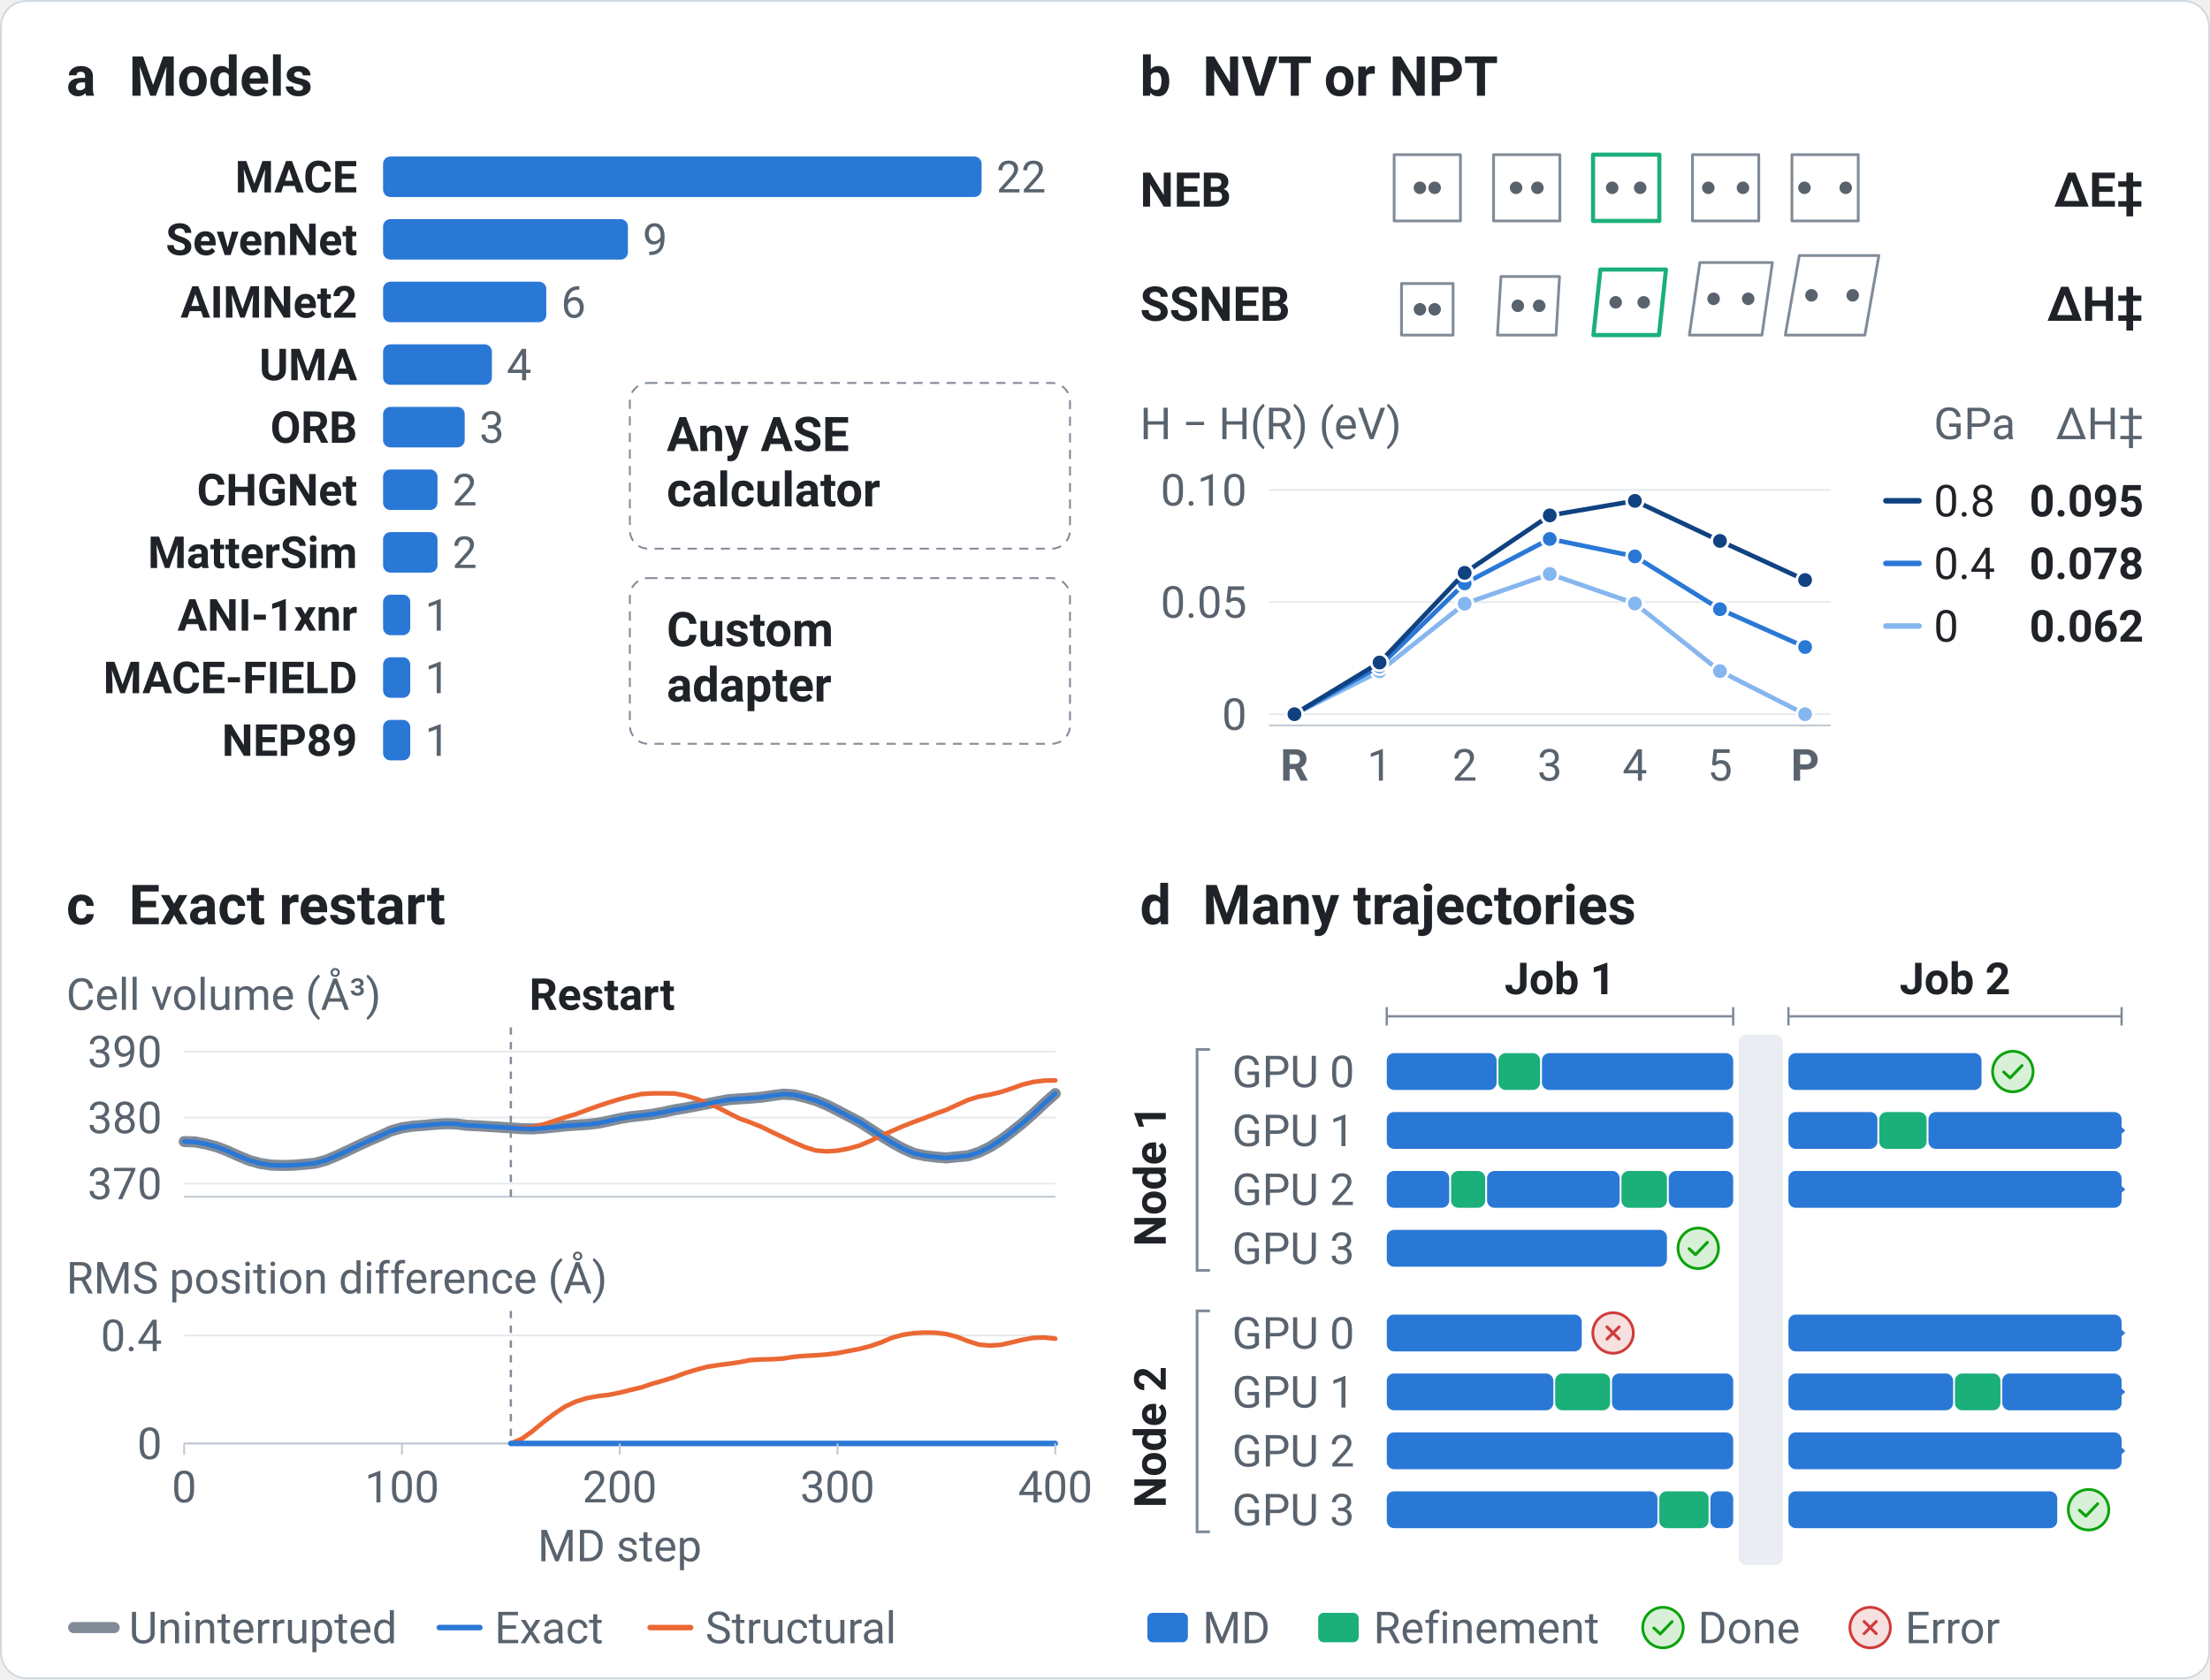
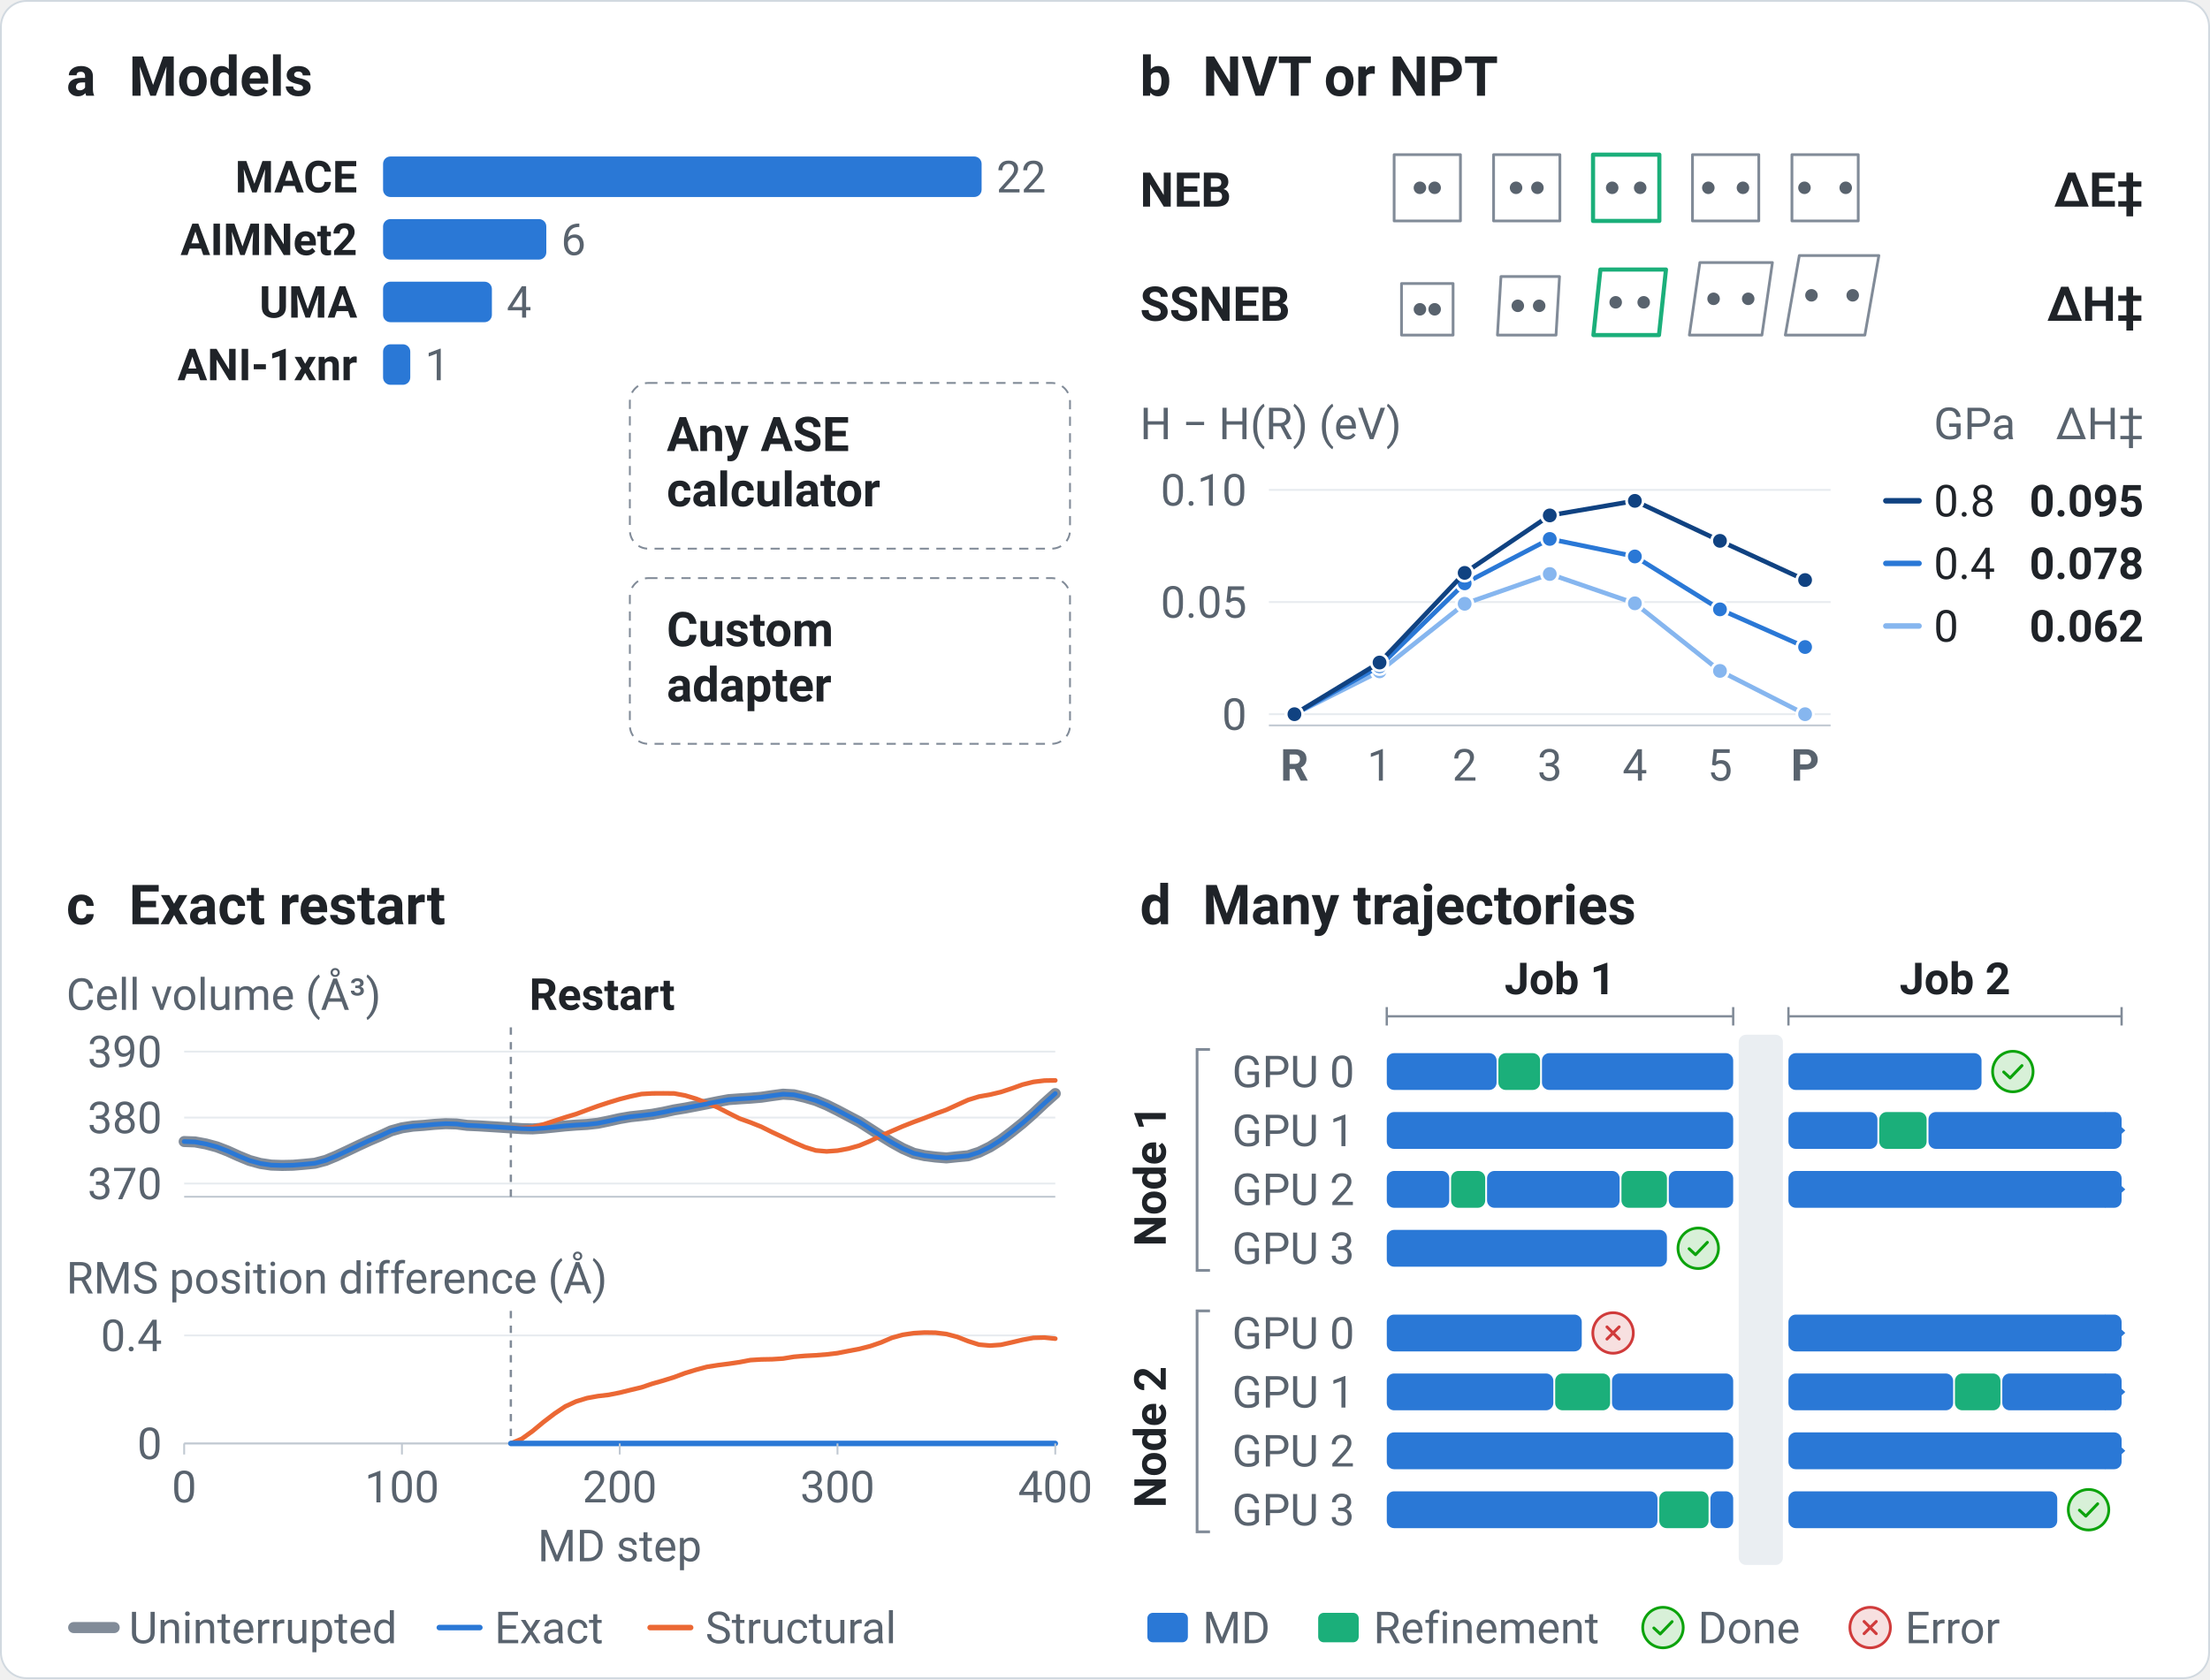
<svg xmlns="http://www.w3.org/2000/svg" viewBox="0 0 1200 912" width="1200" height="912" role="img" aria-labelledby="rf-campaigns-title rf-campaigns-desc" font-family="system-ui, -apple-system, 'Segoe UI', Roboto, 'Helvetica Neue', Arial, sans-serif">
  <rect x="0.5" y="0.5" width="1199" height="911" rx="14" fill="#ffffff" stroke="#d1d9e0" />
  <text x="36" y="52" font-size="30" font-weight="750" fill="#1f2328">a</text>
  <text x="70" y="52" font-size="30" font-weight="650" fill="#1f2328">Models</text>
  <text x="619" y="52" font-size="30" font-weight="750" fill="#1f2328">b</text>
  <text x="653" y="52" font-size="30" font-weight="650" fill="#1f2328">NVT or NPT</text>
  <text x="194" y="104.52" font-size="24" font-weight="650" text-anchor="end" fill="#1f2328">MACE</text>
  <rect x="208" y="85" width="325" height="22" rx="4" fill="#2a78d6" />
  <text x="541" y="104.52" font-size="24" fill="#59636e">22</text>
-   <text x="194" y="138.52" font-size="24" font-weight="650" text-anchor="end" fill="#1f2328">SevenNet</text>
-   <rect x="208" y="119" width="132.95" height="22" rx="4" fill="#2a78d6" />
-   <text x="348.95" y="138.52" font-size="24" fill="#59636e">9</text>
-   <text x="194" y="172.52" font-size="24" font-weight="650" text-anchor="end" fill="#1f2328">AIMNet2</text>
-   <rect x="208" y="153" width="88.64" height="22" rx="4" fill="#2a78d6" />
-   <text x="304.64" y="172.52" font-size="24" fill="#59636e">6</text>
-   <text x="194" y="206.52" font-size="24" font-weight="650" text-anchor="end" fill="#1f2328">UMA</text>
-   <rect x="208" y="187" width="59.09" height="22" rx="4" fill="#2a78d6" />
-   <text x="275.09" y="206.52" font-size="24" fill="#59636e">4</text>
-   <text x="194" y="240.52" font-size="24" font-weight="650" text-anchor="end" fill="#1f2328">ORB</text>
-   <rect x="208" y="221" width="44.32" height="22" rx="4" fill="#2a78d6" />
-   <text x="260.32" y="240.52" font-size="24" fill="#59636e">3</text>
-   <text x="194" y="274.52" font-size="24" font-weight="650" text-anchor="end" fill="#1f2328">CHGNet</text>
-   <rect x="208" y="255" width="29.55" height="22" rx="4" fill="#2a78d6" />
-   <text x="245.55" y="274.52" font-size="24" fill="#59636e">2</text>
-   <text x="194" y="308.52" font-size="24" font-weight="650" text-anchor="end" fill="#1f2328">MatterSim</text>
-   <rect x="208" y="289" width="29.55" height="22" rx="4" fill="#2a78d6" />
-   <text x="245.55" y="308.52" font-size="24" fill="#59636e">2</text>
-   <text x="194" y="342.52" font-size="24" font-weight="650" text-anchor="end" fill="#1f2328">ANI-1xnr</text>
-   <rect x="208" y="323" width="14.77" height="22" rx="4" fill="#2a78d6" />
-   <text x="230.77" y="342.52" font-size="24" fill="#59636e">1</text>
-   <text x="194" y="376.52" font-size="24" font-weight="650" text-anchor="end" fill="#1f2328">MACE-FIELD</text>
-   <rect x="208" y="357" width="14.77" height="22" rx="4" fill="#2a78d6" />
-   <text x="230.77" y="376.52" font-size="24" fill="#59636e">1</text>
-   <text x="194" y="410.52" font-size="24" font-weight="650" text-anchor="end" fill="#1f2328">NEP89</text>
-   <rect x="208" y="391" width="14.77" height="22" rx="4" fill="#2a78d6" />
-   <text x="230.77" y="410.52" font-size="24" fill="#59636e">1</text>
+   <text x="194" y="138.52" font-size="24" font-weight="650" text-anchor="end" fill="#1f2328">AIMNet2</text>
+   <rect x="208" y="119" width="88.64" height="22" rx="4" fill="#2a78d6" />
+   <text x="304.64" y="138.52" font-size="24" fill="#59636e">6</text>
+   <text x="194" y="172.52" font-size="24" font-weight="650" text-anchor="end" fill="#1f2328">UMA</text>
+   <rect x="208" y="153" width="59.09" height="22" rx="4" fill="#2a78d6" />
+   <text x="275.09" y="172.52" font-size="24" fill="#59636e">4</text>
+   <text x="194" y="206.52" font-size="24" font-weight="650" text-anchor="end" fill="#1f2328">ANI-1xnr</text>
+   <rect x="208" y="187" width="14.77" height="22" rx="4" fill="#2a78d6" />
+   <text x="230.77" y="206.52" font-size="24" fill="#59636e">1</text>
  <rect x="342" y="208" width="239" height="90" rx="10" fill="#ffffff" stroke="#818b98" stroke-width="1" stroke-dasharray="5 4" />
  <text x="362" y="245" font-size="26" font-weight="700" fill="#1f2328">Any ASE</text>
  <text x="362" y="275" font-size="26" font-weight="700" fill="#1f2328">calculator</text>
  <rect x="342" y="314" width="239" height="90" rx="10" fill="#ffffff" stroke="#818b98" stroke-width="1" stroke-dasharray="5 4" />
  <text x="362" y="351" font-size="26" font-weight="700" fill="#1f2328">Custom</text>
  <text x="362" y="381" font-size="26" font-weight="700" fill="#1f2328">adapter</text>
  <text x="619" y="112.23" font-size="26" font-weight="700" fill="#1f2328">NEB</text>
  <polygon points="757,84 793,84 793,120 757,120" fill="#ffffff" stroke="#818b98" stroke-width="1.5" stroke-linejoin="round" />
  <circle cx="771" cy="102" r="3.4" fill="#59636e" />
  <circle cx="779" cy="102" r="3.4" fill="#59636e" />
  <polygon points="811,84 847,84 847,120 811,120" fill="#ffffff" stroke="#818b98" stroke-width="1.5" stroke-linejoin="round" />
  <circle cx="823.2" cy="102" r="3.4" fill="#59636e" />
  <circle cx="834.8" cy="102" r="3.4" fill="#59636e" />
  <polygon points="865,84 901,84 901,120 865,120" fill="#ffffff" stroke="#1baf7a" stroke-width="2.25" stroke-linejoin="round" />
  <circle cx="875.4" cy="102" r="3.4" fill="#59636e" />
  <circle cx="890.6" cy="102" r="3.4" fill="#59636e" />
  <polygon points="919,84 955,84 955,120 919,120" fill="#ffffff" stroke="#818b98" stroke-width="1.5" stroke-linejoin="round" />
  <circle cx="927.6" cy="102" r="3.4" fill="#59636e" />
  <circle cx="946.4" cy="102" r="3.4" fill="#59636e" />
  <polygon points="973,84 1009,84 1009,120 973,120" fill="#ffffff" stroke="#818b98" stroke-width="1.5" stroke-linejoin="round" />
  <circle cx="979.8" cy="102" r="3.4" fill="#59636e" />
  <circle cx="1002.2" cy="102" r="3.4" fill="#59636e" />
  <text x="1164" y="112.23" font-size="26" font-weight="700" text-anchor="end" fill="#1f2328">ΔE‡</text>
  <text x="619" y="174.23" font-size="26" font-weight="700" fill="#1f2328">SSNEB</text>
  <polygon points="761,154 789,154 789,182 761,182" fill="#ffffff" stroke="#818b98" stroke-width="1.5" stroke-linejoin="round" />
  <circle cx="771" cy="168" r="3.4" fill="#59636e" />
  <circle cx="779" cy="168" r="3.4" fill="#59636e" />
  <polygon points="815,150.2 846.8,150.2 844.9,182 813.1,182" fill="#ffffff" stroke="#818b98" stroke-width="1.5" stroke-linejoin="round" />
  <circle cx="824.15" cy="166.1" r="3.4" fill="#59636e" />
  <circle cx="835.75" cy="166.1" r="3.4" fill="#59636e" />
  <polygon points="869,146.4 904.6,146.4 900.8,182 865.2,182" fill="#ffffff" stroke="#1baf7a" stroke-width="2.25" stroke-linejoin="round" />
  <circle cx="877.3" cy="164.2" r="3.4" fill="#59636e" />
  <circle cx="892.5" cy="164.2" r="3.4" fill="#59636e" />
  <polygon points="923,142.6 962.4,142.6 956.7,182 917.3,182" fill="#ffffff" stroke="#818b98" stroke-width="1.5" stroke-linejoin="round" />
  <circle cx="930.45" cy="162.3" r="3.4" fill="#59636e" />
  <circle cx="949.25" cy="162.3" r="3.4" fill="#59636e" />
  <polygon points="977,138.8 1020.2,138.8 1012.6,182 969.4,182" fill="#ffffff" stroke="#818b98" stroke-width="1.5" stroke-linejoin="round" />
  <circle cx="983.6" cy="160.4" r="3.4" fill="#59636e" />
  <circle cx="1006" cy="160.4" r="3.4" fill="#59636e" />
  <text x="1164" y="174.23" font-size="26" font-weight="700" text-anchor="end" fill="#1f2328">ΔH‡</text>
  <line x1="689" y1="387.91" x2="994" y2="387.91" fill="none" stroke="#e7ebef" stroke-width="1" />
  <text x="677" y="396.43" font-size="24" text-anchor="end" fill="#59636e">0</text>
  <line x1="689" y1="327" x2="994" y2="327" fill="none" stroke="#e7ebef" stroke-width="1" />
  <text x="677" y="335.52" font-size="24" text-anchor="end" fill="#59636e">0.05</text>
  <line x1="689" y1="266.09" x2="994" y2="266.09" fill="none" stroke="#e7ebef" stroke-width="1" />
  <text x="677" y="274.61" font-size="24" text-anchor="end" fill="#59636e">0.10</text>
  <line x1="689" y1="394" x2="994" y2="394" fill="none" stroke="#c0c8d1" stroke-width="1" />
  <text x="702.86" y="424" font-size="24" font-weight="700" text-anchor="middle" fill="#59636e">R</text>
  <text x="749.08" y="424" font-size="24" font-weight="400" text-anchor="middle" fill="#59636e">1</text>
  <text x="795.29" y="424" font-size="24" font-weight="400" text-anchor="middle" fill="#59636e">2</text>
  <text x="841.5" y="424" font-size="24" font-weight="400" text-anchor="middle" fill="#59636e">3</text>
  <text x="887.71" y="424" font-size="24" font-weight="400" text-anchor="middle" fill="#59636e">4</text>
  <text x="933.92" y="424" font-size="24" font-weight="400" text-anchor="middle" fill="#59636e">5</text>
  <text x="980.14" y="424" font-size="24" font-weight="700" text-anchor="middle" fill="#59636e">P</text>
  <text x="619" y="238.52" font-size="24" fill="#59636e">H − H(R) (eV)</text>
  <text x="1050" y="238.52" font-size="24" fill="#59636e">GPa</text>
  <text x="1164" y="238.52" font-size="24" text-anchor="end" fill="#59636e">ΔH‡</text>
-   <path d="M702.86 387.91 L749.08 364.61 L795.29 327.9 L841.5 311.77 L887.71 327.77 L933.92 364.52 L980.14 387.91" fill="none" stroke="#86b6ef" stroke-width="2.5" stroke-linejoin="round" />
+   <path d="M702.86 387.91 L749.08 364.64 L795.29 327.94 L841.5 311.77 L887.71 327.69 L933.92 364.4 L980.14 387.91" fill="none" stroke="#86b6ef" stroke-width="2.5" stroke-linejoin="round" />
  <circle cx="702.86" cy="387.91" r="4.5" fill="#86b6ef" stroke="#ffffff" stroke-width="1.5" />
-   <circle cx="749.08" cy="364.61" r="4.5" fill="#86b6ef" stroke="#ffffff" stroke-width="1.5" />
-   <circle cx="795.29" cy="327.9" r="4.5" fill="#86b6ef" stroke="#ffffff" stroke-width="1.5" />
+   <circle cx="749.08" cy="364.64" r="4.5" fill="#86b6ef" stroke="#ffffff" stroke-width="1.5" />
+   <circle cx="795.29" cy="327.94" r="4.5" fill="#86b6ef" stroke="#ffffff" stroke-width="1.5" />
  <circle cx="841.5" cy="311.77" r="4.5" fill="#86b6ef" stroke="#ffffff" stroke-width="1.5" />
-   <circle cx="887.71" cy="327.77" r="4.5" fill="#86b6ef" stroke="#ffffff" stroke-width="1.5" />
-   <circle cx="933.92" cy="364.52" r="4.5" fill="#86b6ef" stroke="#ffffff" stroke-width="1.5" />
+   <circle cx="887.71" cy="327.69" r="4.5" fill="#86b6ef" stroke="#ffffff" stroke-width="1.5" />
+   <circle cx="933.92" cy="364.4" r="4.5" fill="#86b6ef" stroke="#ffffff" stroke-width="1.5" />
  <circle cx="980.14" cy="387.91" r="4.5" fill="#86b6ef" stroke="#ffffff" stroke-width="1.5" />
  <line x1="1024" y1="340" x2="1042" y2="340" fill="none" stroke="#86b6ef" stroke-width="3" stroke-linecap="round" />
  <text x="1050" y="348.52" font-size="24" fill="#1f2328">0</text>
  <text x="1164" y="348.52" font-size="24" font-weight="650" text-anchor="end" fill="#1f2328">0.062</text>
-   <path d="M702.86 387.91 L749.08 361.9 L795.29 316.87 L841.5 292.72 L887.71 302.19 L933.92 330.89 L980.14 351.43" fill="none" stroke="#2a78d6" stroke-width="2.5" stroke-linejoin="round" />
+   <path d="M702.86 387.91 L749.08 361.88 L795.29 316.84 L841.5 292.72 L887.71 302.23 L933.92 330.97 L980.14 351.43" fill="none" stroke="#2a78d6" stroke-width="2.5" stroke-linejoin="round" />
  <circle cx="702.86" cy="387.91" r="4.5" fill="#2a78d6" stroke="#ffffff" stroke-width="1.5" />
-   <circle cx="749.08" cy="361.9" r="4.5" fill="#2a78d6" stroke="#ffffff" stroke-width="1.5" />
-   <circle cx="795.29" cy="316.87" r="4.5" fill="#2a78d6" stroke="#ffffff" stroke-width="1.5" />
+   <circle cx="749.08" cy="361.88" r="4.5" fill="#2a78d6" stroke="#ffffff" stroke-width="1.5" />
+   <circle cx="795.29" cy="316.84" r="4.5" fill="#2a78d6" stroke="#ffffff" stroke-width="1.5" />
  <circle cx="841.5" cy="292.72" r="4.5" fill="#2a78d6" stroke="#ffffff" stroke-width="1.5" />
-   <circle cx="887.71" cy="302.19" r="4.5" fill="#2a78d6" stroke="#ffffff" stroke-width="1.5" />
-   <circle cx="933.92" cy="330.89" r="4.5" fill="#2a78d6" stroke="#ffffff" stroke-width="1.5" />
+   <circle cx="887.71" cy="302.23" r="4.5" fill="#2a78d6" stroke="#ffffff" stroke-width="1.5" />
+   <circle cx="933.92" cy="330.97" r="4.5" fill="#2a78d6" stroke="#ffffff" stroke-width="1.5" />
  <circle cx="980.14" cy="351.43" r="4.5" fill="#2a78d6" stroke="#ffffff" stroke-width="1.5" />
  <line x1="1024" y1="306" x2="1042" y2="306" fill="none" stroke="#2a78d6" stroke-width="3" stroke-linecap="round" />
  <text x="1050" y="314.52" font-size="24" fill="#1f2328">0.4</text>
  <text x="1164" y="314.52" font-size="24" font-weight="650" text-anchor="end" fill="#1f2328">0.078</text>
-   <path d="M702.86 387.91 L749.08 359.84 L795.29 311.14 L841.5 279.94 L887.71 272.04 L933.92 293.79 L980.14 315.05" fill="none" stroke="#104281" stroke-width="2.5" stroke-linejoin="round" />
+   <path d="M702.86 387.91 L749.08 359.85 L795.29 311.16 L841.5 279.95 L887.71 272.04 L933.92 293.76 L980.14 315.05" fill="none" stroke="#104281" stroke-width="2.5" stroke-linejoin="round" />
  <circle cx="702.86" cy="387.91" r="4.5" fill="#104281" stroke="#ffffff" stroke-width="1.5" />
-   <circle cx="749.08" cy="359.84" r="4.5" fill="#104281" stroke="#ffffff" stroke-width="1.5" />
-   <circle cx="795.29" cy="311.14" r="4.5" fill="#104281" stroke="#ffffff" stroke-width="1.5" />
-   <circle cx="841.5" cy="279.94" r="4.5" fill="#104281" stroke="#ffffff" stroke-width="1.5" />
+   <circle cx="749.08" cy="359.85" r="4.5" fill="#104281" stroke="#ffffff" stroke-width="1.5" />
+   <circle cx="795.29" cy="311.16" r="4.5" fill="#104281" stroke="#ffffff" stroke-width="1.5" />
+   <circle cx="841.5" cy="279.95" r="4.5" fill="#104281" stroke="#ffffff" stroke-width="1.5" />
  <circle cx="887.71" cy="272.04" r="4.5" fill="#104281" stroke="#ffffff" stroke-width="1.5" />
-   <circle cx="933.92" cy="293.79" r="4.5" fill="#104281" stroke="#ffffff" stroke-width="1.5" />
+   <circle cx="933.92" cy="293.76" r="4.5" fill="#104281" stroke="#ffffff" stroke-width="1.5" />
  <circle cx="980.14" cy="315.05" r="4.5" fill="#104281" stroke="#ffffff" stroke-width="1.5" />
  <line x1="1024" y1="272" x2="1042" y2="272" fill="none" stroke="#104281" stroke-width="3" stroke-linecap="round" />
  <text x="1050" y="280.52" font-size="24" fill="#1f2328">0.8</text>
  <text x="1164" y="280.52" font-size="24" font-weight="650" text-anchor="end" fill="#1f2328">0.095</text>
  <text x="36" y="502" font-size="30" font-weight="750" fill="#1f2328">c</text>
  <text x="70" y="502" font-size="30" font-weight="650" fill="#1f2328">Exact restart</text>
  <text x="619" y="502" font-size="30" font-weight="750" fill="#1f2328">d</text>
  <text x="653" y="502" font-size="30" font-weight="650" fill="#1f2328">Many trajectories</text>
  <line x1="100" y1="642.83" x2="573" y2="642.83" fill="none" stroke="#e7ebef" stroke-width="1" />
  <text x="88" y="651.35" font-size="24" text-anchor="end" fill="#59636e">370</text>
  <line x1="100" y1="607" x2="573" y2="607" fill="none" stroke="#e7ebef" stroke-width="1" />
  <text x="88" y="615.52" font-size="24" text-anchor="end" fill="#59636e">380</text>
  <line x1="100" y1="571.17" x2="573" y2="571.17" fill="none" stroke="#e7ebef" stroke-width="1" />
  <text x="88" y="579.69" font-size="24" text-anchor="end" fill="#59636e">390</text>
  <line x1="100" y1="650" x2="573" y2="650" fill="none" stroke="#c0c8d1" stroke-width="1" />
  <text x="36" y="548.52" font-size="24" fill="#59636e">Cell volume (Å³)</text>
  <line x1="277.38" y1="558" x2="277.38" y2="650" fill="none" stroke="#818b98" stroke-width="1.25" stroke-dasharray="4 4" />
  <path d="M100 620.02 L105.91 620.23 L111.83 621.33 L117.74 622.92 L123.65 625.19 L129.56 627.88 L135.47 630.31 L141.39 631.93 L147.3 632.81 L153.21 633 L159.13 632.88 L165.04 632.39 L170.95 631.81 L176.86 630.25 L182.77 627.79 L188.69 625.03 L194.6 622.21 L200.51 619.48 L206.43 616.96 L212.34 614.22 L218.25 612.57 L224.16 611.66 L230.08 611.24 L235.99 610.68 L241.9 610.32 L247.81 610.47 L253.72 611.23 L259.64 611.49 L265.55 611.85 L271.46 612.22 L277.38 612.62 L283.29 613.01 L289.2 613.15 L295.11 612.74 L301.02 612.15 L306.94 611.53 L312.85 611.07 L318.76 610.74 L324.67 610.08 L330.59 608.86 L336.5 607.54 L342.41 606.53 L348.33 605.9 L354.24 605.19 L360.15 604.11 L366.06 602.82 L371.97 601.85 L377.89 600.72 L383.8 599.56 L389.71 598.35 L395.63 597.26 L401.54 596.83 L407.45 596.46 L413.36 595.96 L419.28 595.09 L425.19 594.3 L431.1 594.62 L437.01 595.97 L442.93 597.7 L448.84 600.15 L454.75 603.08 L460.66 606.21 L466.57 609.31 L472.49 613.1 L478.4 616.91 L484.31 620.55 L490.22 623.82 L496.14 626.4 L502.05 627.69 L507.96 628.43 L513.88 628.91 L519.79 628.3 L525.7 627.74 L531.61 625.84 L537.53 622.95 L543.44 619.22 L549.35 614.75 L555.26 610.01 L561.17 604.8 L567.09 599.24 L573 593.96" fill="none" stroke="#818b98" stroke-width="6" stroke-linecap="round" stroke-linejoin="round" />
  <path d="M277.38 612.62 L283.29 612.69 L289.2 612.31 L295.11 610.73 L301.02 608.79 L306.94 606.85 L312.85 605.08 L318.76 602.88 L324.67 600.73 L330.59 598.79 L336.5 596.99 L342.41 595.48 L348.33 594.21 L354.24 593.88 L360.15 593.84 L366.06 593.9 L371.97 594.99 L377.89 596.76 L383.8 599.02 L389.71 601.49 L395.63 604.56 L401.54 607.51 L407.45 609.63 L413.36 611.99 L419.28 614.94 L425.19 617.68 L431.1 620.48 L437.01 623.03 L442.93 624.86 L448.84 625.38 L454.75 624.96 L460.66 623.87 L466.57 622.22 L472.49 619.74 L478.4 616.87 L484.31 614.29 L490.22 611.73 L496.14 609.4 L502.05 607.24 L507.96 604.92 L513.88 602.79 L519.79 600.09 L525.7 597.41 L531.61 595.59 L537.53 594.55 L543.44 593.13 L549.35 591.2 L555.26 589.09 L561.17 587.63 L567.09 586.91 L573 586.81" fill="none" stroke="#eb6834" stroke-width="2.5" stroke-linecap="round" stroke-linejoin="round" />
  <path d="M100 620.02 L105.91 620.23 L111.83 621.33 L117.74 622.92 L123.65 625.19 L129.56 627.88 L135.47 630.31 L141.39 631.93 L147.3 632.81 L153.21 633 L159.13 632.88 L165.04 632.39 L170.95 631.81 L176.86 630.25 L182.77 627.79 L188.69 625.03 L194.6 622.21 L200.51 619.48 L206.43 616.96 L212.34 614.22 L218.25 612.57 L224.16 611.66 L230.08 611.24 L235.99 610.68 L241.9 610.32 L247.81 610.47 L253.72 611.23 L259.64 611.49 L265.55 611.85 L271.46 612.22 L277.38 612.62 L283.29 613.01 L289.2 613.15 L295.11 612.74 L301.02 612.15 L306.94 611.53 L312.85 611.07 L318.76 610.74 L324.67 610.08 L330.59 608.86 L336.5 607.54 L342.41 606.53 L348.33 605.9 L354.24 605.19 L360.15 604.11 L366.06 602.82 L371.97 601.85 L377.89 600.72 L383.8 599.56 L389.71 598.35 L395.63 597.26 L401.54 596.83 L407.45 596.46 L413.36 595.96 L419.28 595.09 L425.19 594.3 L431.1 594.62 L437.01 595.97 L442.93 597.7 L448.84 600.15 L454.75 603.08 L460.66 606.21 L466.57 609.31 L472.49 613.1 L478.4 616.91 L484.31 620.55 L490.22 623.82 L496.14 626.4 L502.05 627.69 L507.96 628.43 L513.88 628.91 L519.79 628.3 L525.7 627.74 L531.61 625.84 L537.53 622.95 L543.44 619.22 L549.35 614.75 L555.26 610.01 L561.17 604.8 L567.09 599.24 L573 593.96" fill="none" stroke="#2a78d6" stroke-width="2.5" stroke-linecap="round" stroke-linejoin="round" />
  <text x="287.38" y="548.52" font-size="24" font-weight="650" fill="#1f2328">Restart</text>
  <line x1="100" y1="784" x2="573" y2="784" fill="none" stroke="#e7ebef" stroke-width="1" />
  <text x="88" y="792.52" font-size="24" text-anchor="end" fill="#59636e">0</text>
  <line x1="100" y1="725.33" x2="573" y2="725.33" fill="none" stroke="#e7ebef" stroke-width="1" />
  <text x="88" y="733.85" font-size="24" text-anchor="end" fill="#59636e">0.4</text>
  <line x1="100" y1="784" x2="573" y2="784" fill="none" stroke="#c0c8d1" stroke-width="1" />
  <text x="36" y="702.52" font-size="24" fill="#59636e">RMS position difference (Å)</text>
  <line x1="277.38" y1="712" x2="277.38" y2="784" fill="none" stroke="#818b98" stroke-width="1.25" stroke-dasharray="4 4" />
  <path d="M277.38 784 L283.29 781.52 L289.2 777.27 L295.11 772.37 L301.02 767.86 L306.94 763.9 L312.85 761.18 L318.76 759.37 L324.67 758.29 L330.59 757.59 L336.5 756.42 L342.41 754.95 L348.33 753.54 L354.24 751.54 L360.15 749.86 L366.06 748.01 L371.97 745.81 L377.89 744 L383.8 742.42 L389.71 741.49 L395.63 740.73 L401.54 739.86 L407.45 738.73 L413.36 738.37 L419.28 738.26 L425.19 737.89 L431.1 736.93 L437.01 736.43 L442.93 736.12 L448.84 735.65 L454.75 734.95 L460.66 733.79 L466.57 732.68 L472.49 731.17 L478.4 729.14 L484.31 726.61 L490.22 724.98 L496.14 724.1 L502.05 723.76 L507.96 723.85 L513.88 724.57 L519.79 726.13 L525.7 728.45 L531.61 730.33 L537.53 730.84 L543.44 730.43 L549.35 729.11 L555.26 727.7 L561.17 726.63 L567.09 726.48 L573 727.08" fill="none" stroke="#eb6834" stroke-width="2.5" stroke-linecap="round" stroke-linejoin="round" />
  <path d="M277.38 784 L283.29 784 L289.2 784 L295.11 784 L301.02 784 L306.94 784 L312.85 784 L318.76 784 L324.67 784 L330.59 784 L336.5 784 L342.41 784 L348.33 784 L354.24 784 L360.15 784 L366.06 784 L371.97 784 L377.89 784 L383.8 784 L389.71 784 L395.63 784 L401.54 784 L407.45 784 L413.36 784 L419.28 784 L425.19 784 L431.1 784 L437.01 784 L442.93 784 L448.84 784 L454.75 784 L460.66 784 L466.57 784 L472.49 784 L478.4 784 L484.31 784 L490.22 784 L496.14 784 L502.05 784 L507.96 784 L513.88 784 L519.79 784 L525.7 784 L531.61 784 L537.53 784 L543.44 784 L549.35 784 L555.26 784 L561.17 784 L567.09 784 L573 784" fill="none" stroke="#2a78d6" stroke-width="3" stroke-linecap="round" stroke-linejoin="round" />
  <line x1="100" y1="784" x2="100" y2="790" fill="none" stroke="#c0c8d1" stroke-width="1" />
  <text x="100" y="816" font-size="24" text-anchor="middle" fill="#59636e">0</text>
  <line x1="218.25" y1="784" x2="218.25" y2="790" fill="none" stroke="#c0c8d1" stroke-width="1" />
  <text x="218.25" y="816" font-size="24" text-anchor="middle" fill="#59636e">100</text>
  <line x1="336.5" y1="784" x2="336.5" y2="790" fill="none" stroke="#c0c8d1" stroke-width="1" />
  <text x="336.5" y="816" font-size="24" text-anchor="middle" fill="#59636e">200</text>
  <line x1="454.75" y1="784" x2="454.75" y2="790" fill="none" stroke="#c0c8d1" stroke-width="1" />
  <text x="454.75" y="816" font-size="24" text-anchor="middle" fill="#59636e">300</text>
  <line x1="573" y1="784" x2="573" y2="790" fill="none" stroke="#c0c8d1" stroke-width="1" />
  <text x="573" y="816" font-size="24" text-anchor="middle" fill="#59636e">400</text>
  <text x="336.5" y="848" font-size="24" text-anchor="middle" fill="#59636e">MD step</text>
  <line x1="40" y1="884" x2="62" y2="884" fill="none" stroke="#818b98" stroke-width="6" stroke-linecap="round" />
  <text x="70" y="892.52" font-size="24" fill="#59636e">Uninterrupted</text>
  <line x1="238.55" y1="884" x2="260.55" y2="884" fill="none" stroke="#2a78d6" stroke-width="3" stroke-linecap="round" />
  <text x="268.55" y="892.52" font-size="24" fill="#59636e">Exact</text>
  <line x1="353.01" y1="884" x2="375.01" y2="884" fill="none" stroke="#eb6834" stroke-width="3" stroke-linecap="round" />
  <text x="383.01" y="892.52" font-size="24" fill="#59636e">Structural</text>
  <rect x="944.1" y="562" width="24" height="288" rx="4" fill="#eaeef2" />
  <line x1="753" y1="552" x2="941.1" y2="552" fill="none" stroke="#818b98" stroke-width="1.25" />
  <line x1="753" y1="547" x2="753" y2="557" fill="none" stroke="#818b98" stroke-width="1.25" />
  <line x1="941.1" y1="547" x2="941.1" y2="557" fill="none" stroke="#818b98" stroke-width="1.25" />
  <text x="847.05" y="540" font-size="24" font-weight="650" text-anchor="middle" fill="#1f2328">Job 1</text>
  <line x1="971.1" y1="552" x2="1152" y2="552" fill="none" stroke="#818b98" stroke-width="1.25" />
  <line x1="971.1" y1="547" x2="971.1" y2="557" fill="none" stroke="#818b98" stroke-width="1.25" />
  <line x1="1152" y1="547" x2="1152" y2="557" fill="none" stroke="#818b98" stroke-width="1.25" />
  <text x="1061.55" y="540" font-size="24" font-weight="650" text-anchor="middle" fill="#1f2328">Job 2</text>
  <path d="M657 570 h-7 V690 h7" fill="none" stroke="#818b98" stroke-width="1.5" />
  <text x="633" y="638.52" font-size="24" font-weight="650" text-anchor="middle" fill="#1f2328" transform="rotate(-90 633 638.52)">Node 1</text>
  <path d="M657 712 h-7 V832 h7" fill="none" stroke="#818b98" stroke-width="1.5" />
  <text x="633" y="780.52" font-size="24" font-weight="650" text-anchor="middle" fill="#1f2328" transform="rotate(-90 633 780.52)">Node 2</text>
  <text x="669" y="590.52" font-size="24" fill="#59636e">GPU 0</text>
  <rect x="753" y="572" width="59.62" height="20" rx="4" fill="#2a78d6" />
  <rect x="813.62" y="572" width="22.64" height="20" rx="4" fill="#1baf7a" />
  <rect x="837.26" y="572" width="103.84" height="20" rx="4" fill="#2a78d6" />
  <rect x="971.1" y="572" width="104.84" height="20" rx="4" fill="#2a78d6" />
  <circle cx="1092.94" cy="582" r="11" fill="#d8f0d8" stroke="#0ca30c" stroke-width="1.5" />
  <path d="M1087.99 582.25 L1091.45 585.47 L1097.89 578.78" fill="none" stroke="#0ca30c" stroke-width="1.6" stroke-linecap="round" stroke-linejoin="round" />
  <text x="669" y="622.52" font-size="24" fill="#59636e">GPU 1</text>
  <rect x="753" y="604" width="188.1" height="20" rx="4" fill="#2a78d6" />
  <rect x="971.1" y="604" width="48.31" height="20" rx="4" fill="#2a78d6" />
  <rect x="1020.41" y="604" width="25.72" height="20" rx="4" fill="#1baf7a" />
  <rect x="1047.13" y="604" width="104.87" height="20" rx="4" fill="#2a78d6" />
  <polygon points="1143,604 1154,614 1143,624" fill="#2a78d6" />
  <text x="669" y="654.52" font-size="24" fill="#59636e">GPU 2</text>
  <rect x="753" y="636" width="33.92" height="20" rx="4" fill="#2a78d6" />
  <rect x="787.92" y="636" width="18.53" height="20" rx="4" fill="#1baf7a" />
  <rect x="807.45" y="636" width="71.98" height="20" rx="4" fill="#2a78d6" />
  <rect x="880.43" y="636" width="24.7" height="20" rx="4" fill="#1baf7a" />
  <rect x="906.12" y="636" width="34.97" height="20" rx="4" fill="#2a78d6" />
  <rect x="971.1" y="636" width="180.9" height="20" rx="4" fill="#2a78d6" />
  <polygon points="1143,636 1154,646 1143,656" fill="#2a78d6" />
  <text x="669" y="686.52" font-size="24" fill="#59636e">GPU 3</text>
  <rect x="753" y="668" width="152.12" height="20" rx="4" fill="#2a78d6" />
  <circle cx="922.12" cy="678" r="11" fill="#d8f0d8" stroke="#0ca30c" stroke-width="1.5" />
  <path d="M917.17 678.25 L920.64 681.47 L927.07 674.78" fill="none" stroke="#0ca30c" stroke-width="1.6" stroke-linecap="round" stroke-linejoin="round" />
  <text x="669" y="732.52" font-size="24" fill="#59636e">GPU 0</text>
  <rect x="753" y="714" width="105.87" height="20" rx="4" fill="#2a78d6" />
  <rect x="971.1" y="714" width="180.9" height="20" rx="4" fill="#2a78d6" />
  <polygon points="1143,714 1154,724 1143,734" fill="#2a78d6" />
  <circle cx="875.87" cy="724" r="11" fill="#f7e0e0" stroke="#d03b3b" stroke-width="1.5" />
  <path d="M872.57 720.7 L879.17 727.3 M879.17 720.7 L872.57 727.3" fill="none" stroke="#d03b3b" stroke-width="1.6" stroke-linecap="round" stroke-linejoin="round" />
  <text x="669" y="764.52" font-size="24" fill="#59636e">GPU 1</text>
  <rect x="753" y="746" width="90.45" height="20" rx="4" fill="#2a78d6" />
  <rect x="844.45" y="746" width="29.84" height="20" rx="4" fill="#1baf7a" />
  <rect x="875.29" y="746" width="65.81" height="20" rx="4" fill="#2a78d6" />
  <rect x="971.1" y="746" width="89.42" height="20" rx="4" fill="#2a78d6" />
  <rect x="1061.52" y="746" width="24.7" height="20" rx="4" fill="#1baf7a" />
  <rect x="1087.22" y="746" width="64.78" height="20" rx="4" fill="#2a78d6" />
  <polygon points="1143,746 1154,756 1143,766" fill="#2a78d6" />
  <text x="669" y="796.52" font-size="24" fill="#59636e">GPU 2</text>
  <rect x="753" y="778" width="188.1" height="20" rx="4" fill="#2a78d6" />
  <rect x="971.1" y="778" width="180.9" height="20" rx="4" fill="#2a78d6" />
  <polygon points="1143,778 1154,788 1143,798" fill="#2a78d6" />
  <text x="669" y="828.52" font-size="24" fill="#59636e">GPU 3</text>
  <rect x="753" y="810" width="146.98" height="20" rx="4" fill="#2a78d6" />
  <rect x="900.98" y="810" width="26.75" height="20" rx="4" fill="#1baf7a" />
  <rect x="928.74" y="810" width="12.36" height="20" rx="4" fill="#2a78d6" />
  <rect x="971.1" y="810" width="145.96" height="20" rx="4" fill="#2a78d6" />
  <circle cx="1134.05" cy="820" r="11" fill="#d8f0d8" stroke="#0ca30c" stroke-width="1.5" />
  <path d="M1129.1 820.25 L1132.57 823.47 L1139 816.78" fill="none" stroke="#0ca30c" stroke-width="1.6" stroke-linecap="round" stroke-linejoin="round" />
  <rect x="623" y="876" width="22" height="16" rx="3" fill="#2a78d6" />
  <text x="653" y="892.52" font-size="24" fill="#59636e">MD</text>
  <rect x="715.76" y="876" width="22" height="16" rx="3" fill="#1baf7a" />
  <text x="745.76" y="892.52" font-size="24" fill="#59636e">Refinement</text>
  <circle cx="902.97" cy="884" r="11" fill="#d8f0d8" stroke="#0ca30c" stroke-width="1.5" />
  <path d="M898.02 884.25 L901.48 887.47 L907.92 880.78" fill="none" stroke="#0ca30c" stroke-width="1.6" stroke-linecap="round" stroke-linejoin="round" />
  <text x="921.97" y="892.52" font-size="24" fill="#59636e">Done</text>
  <circle cx="1015.47" cy="884" r="11" fill="#f7e0e0" stroke="#d03b3b" stroke-width="1.5" />
  <path d="M1012.17 880.7 L1018.77 887.3 M1018.77 880.7 L1012.17 887.3" fill="none" stroke="#d03b3b" stroke-width="1.6" stroke-linecap="round" stroke-linejoin="round" />
  <text x="1034.47" y="892.52" font-size="24" fill="#59636e">Error</text>
</svg>
